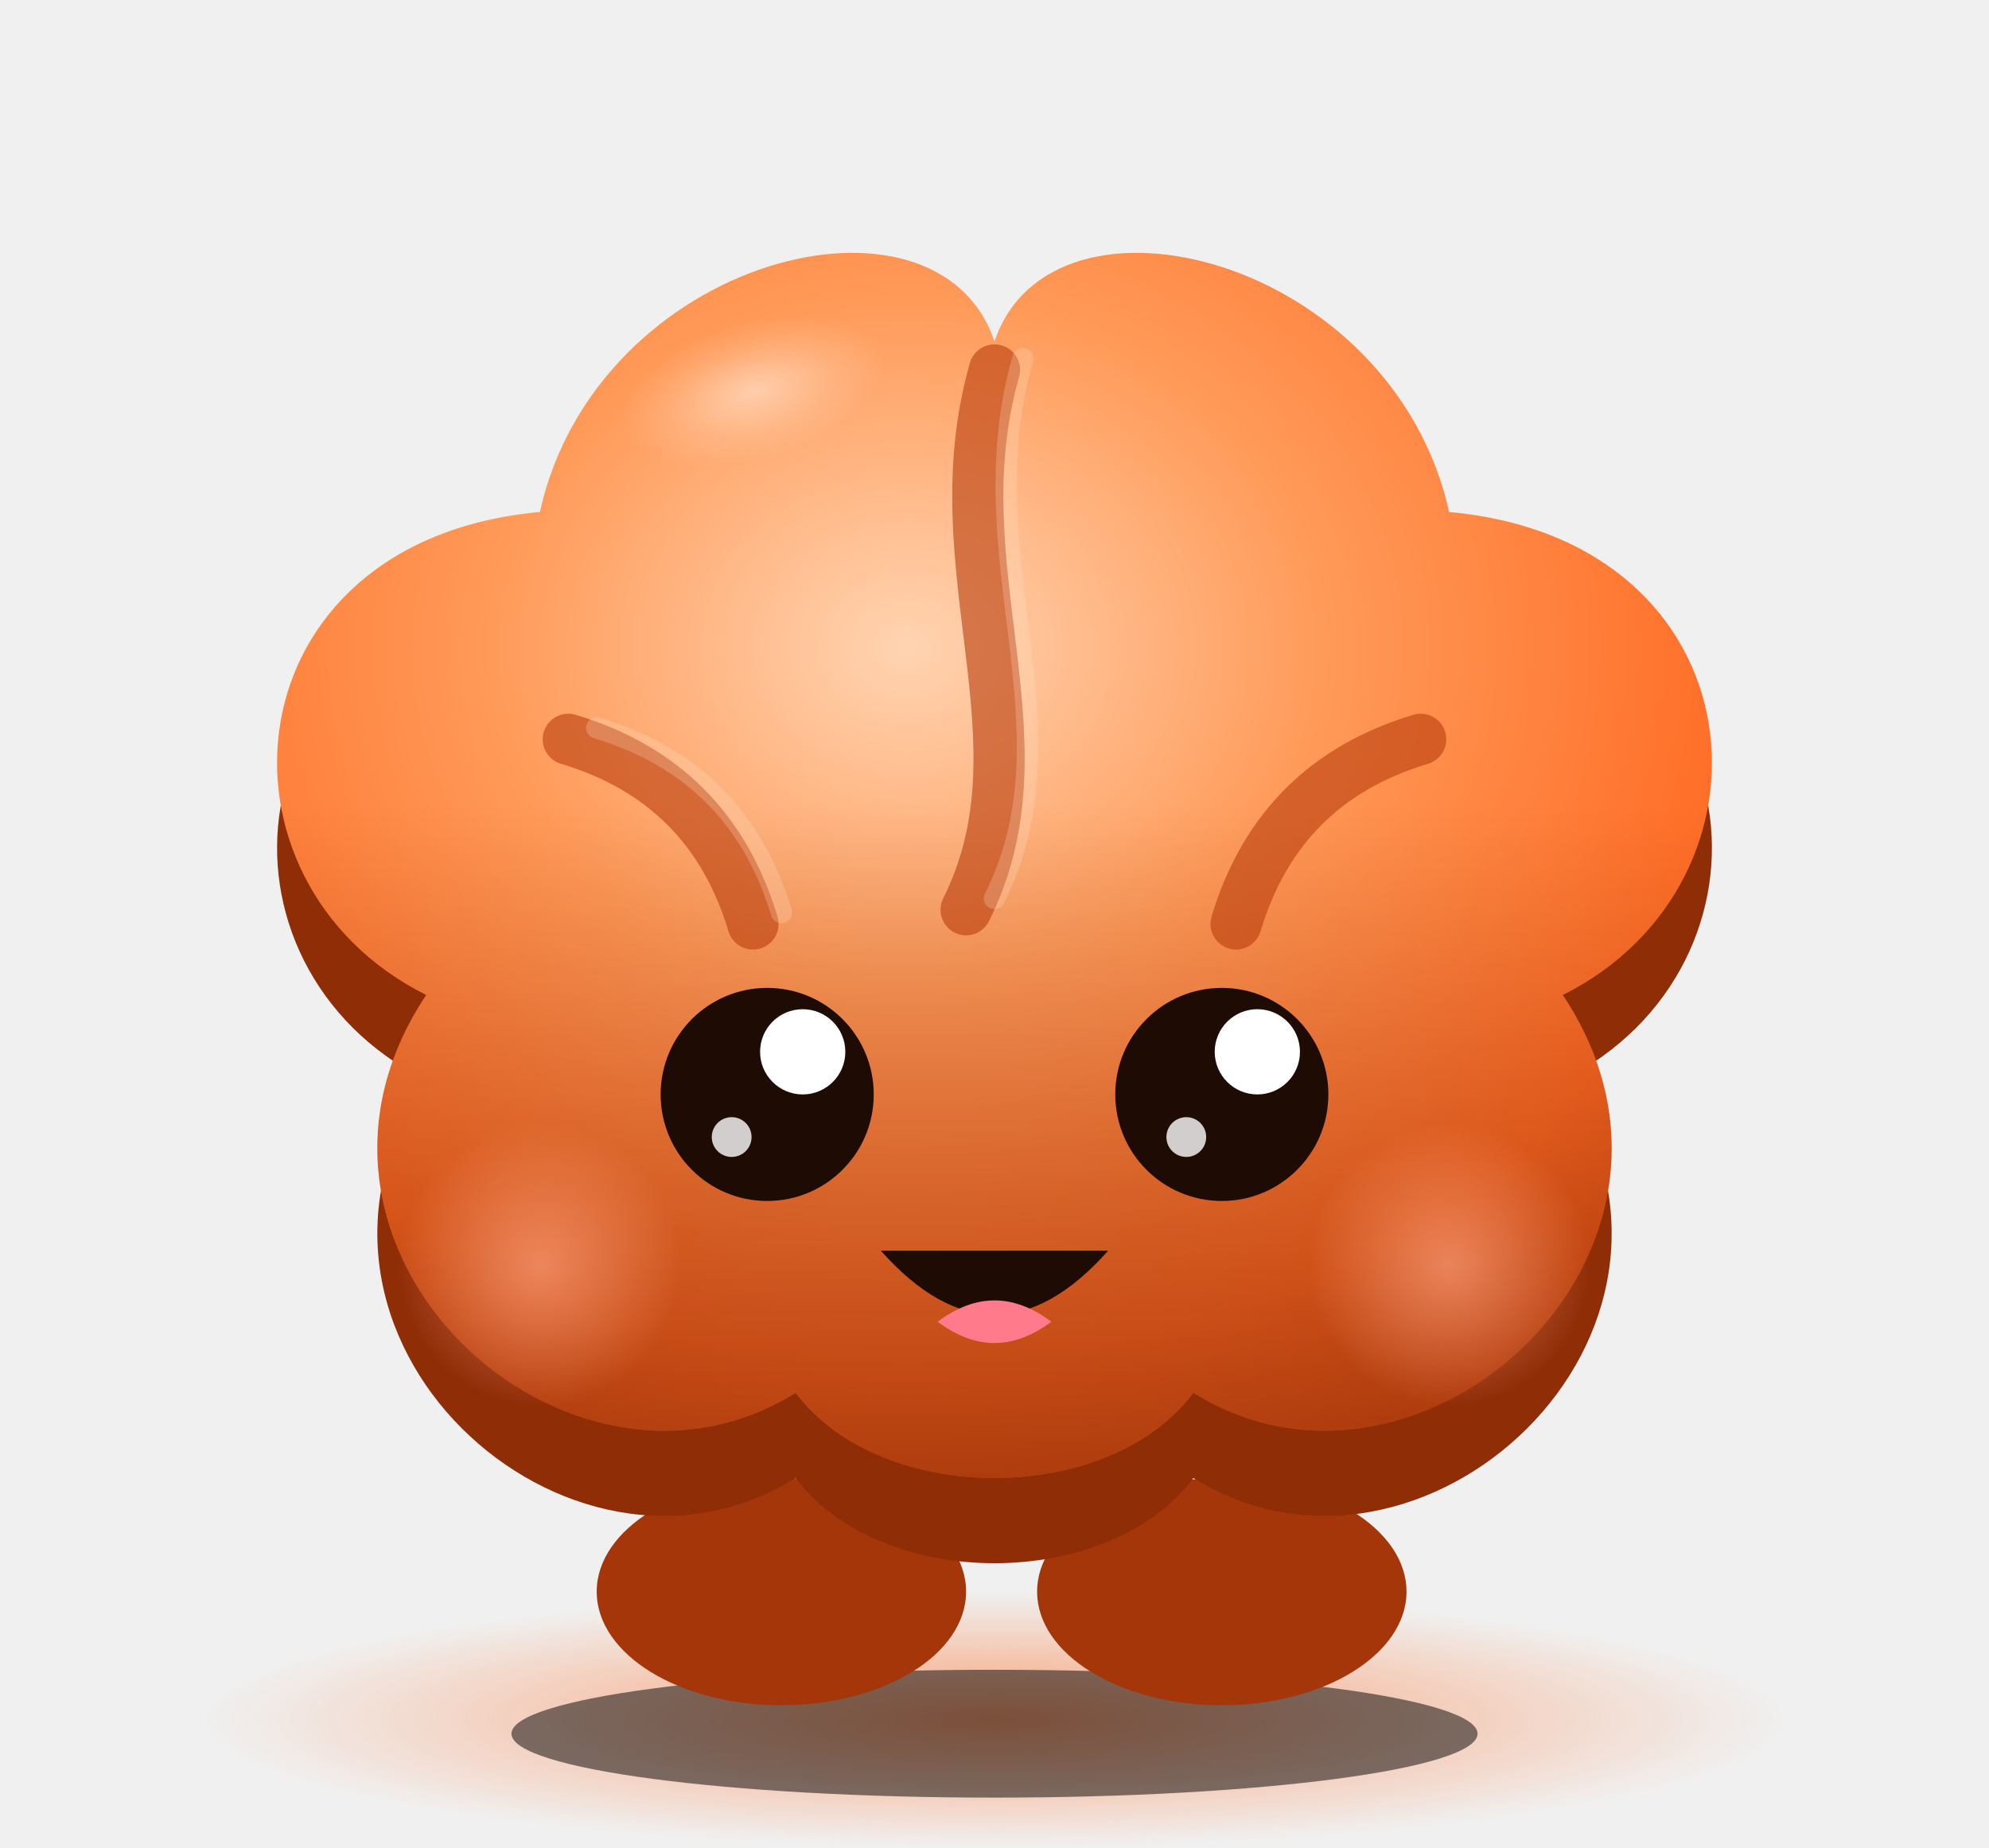
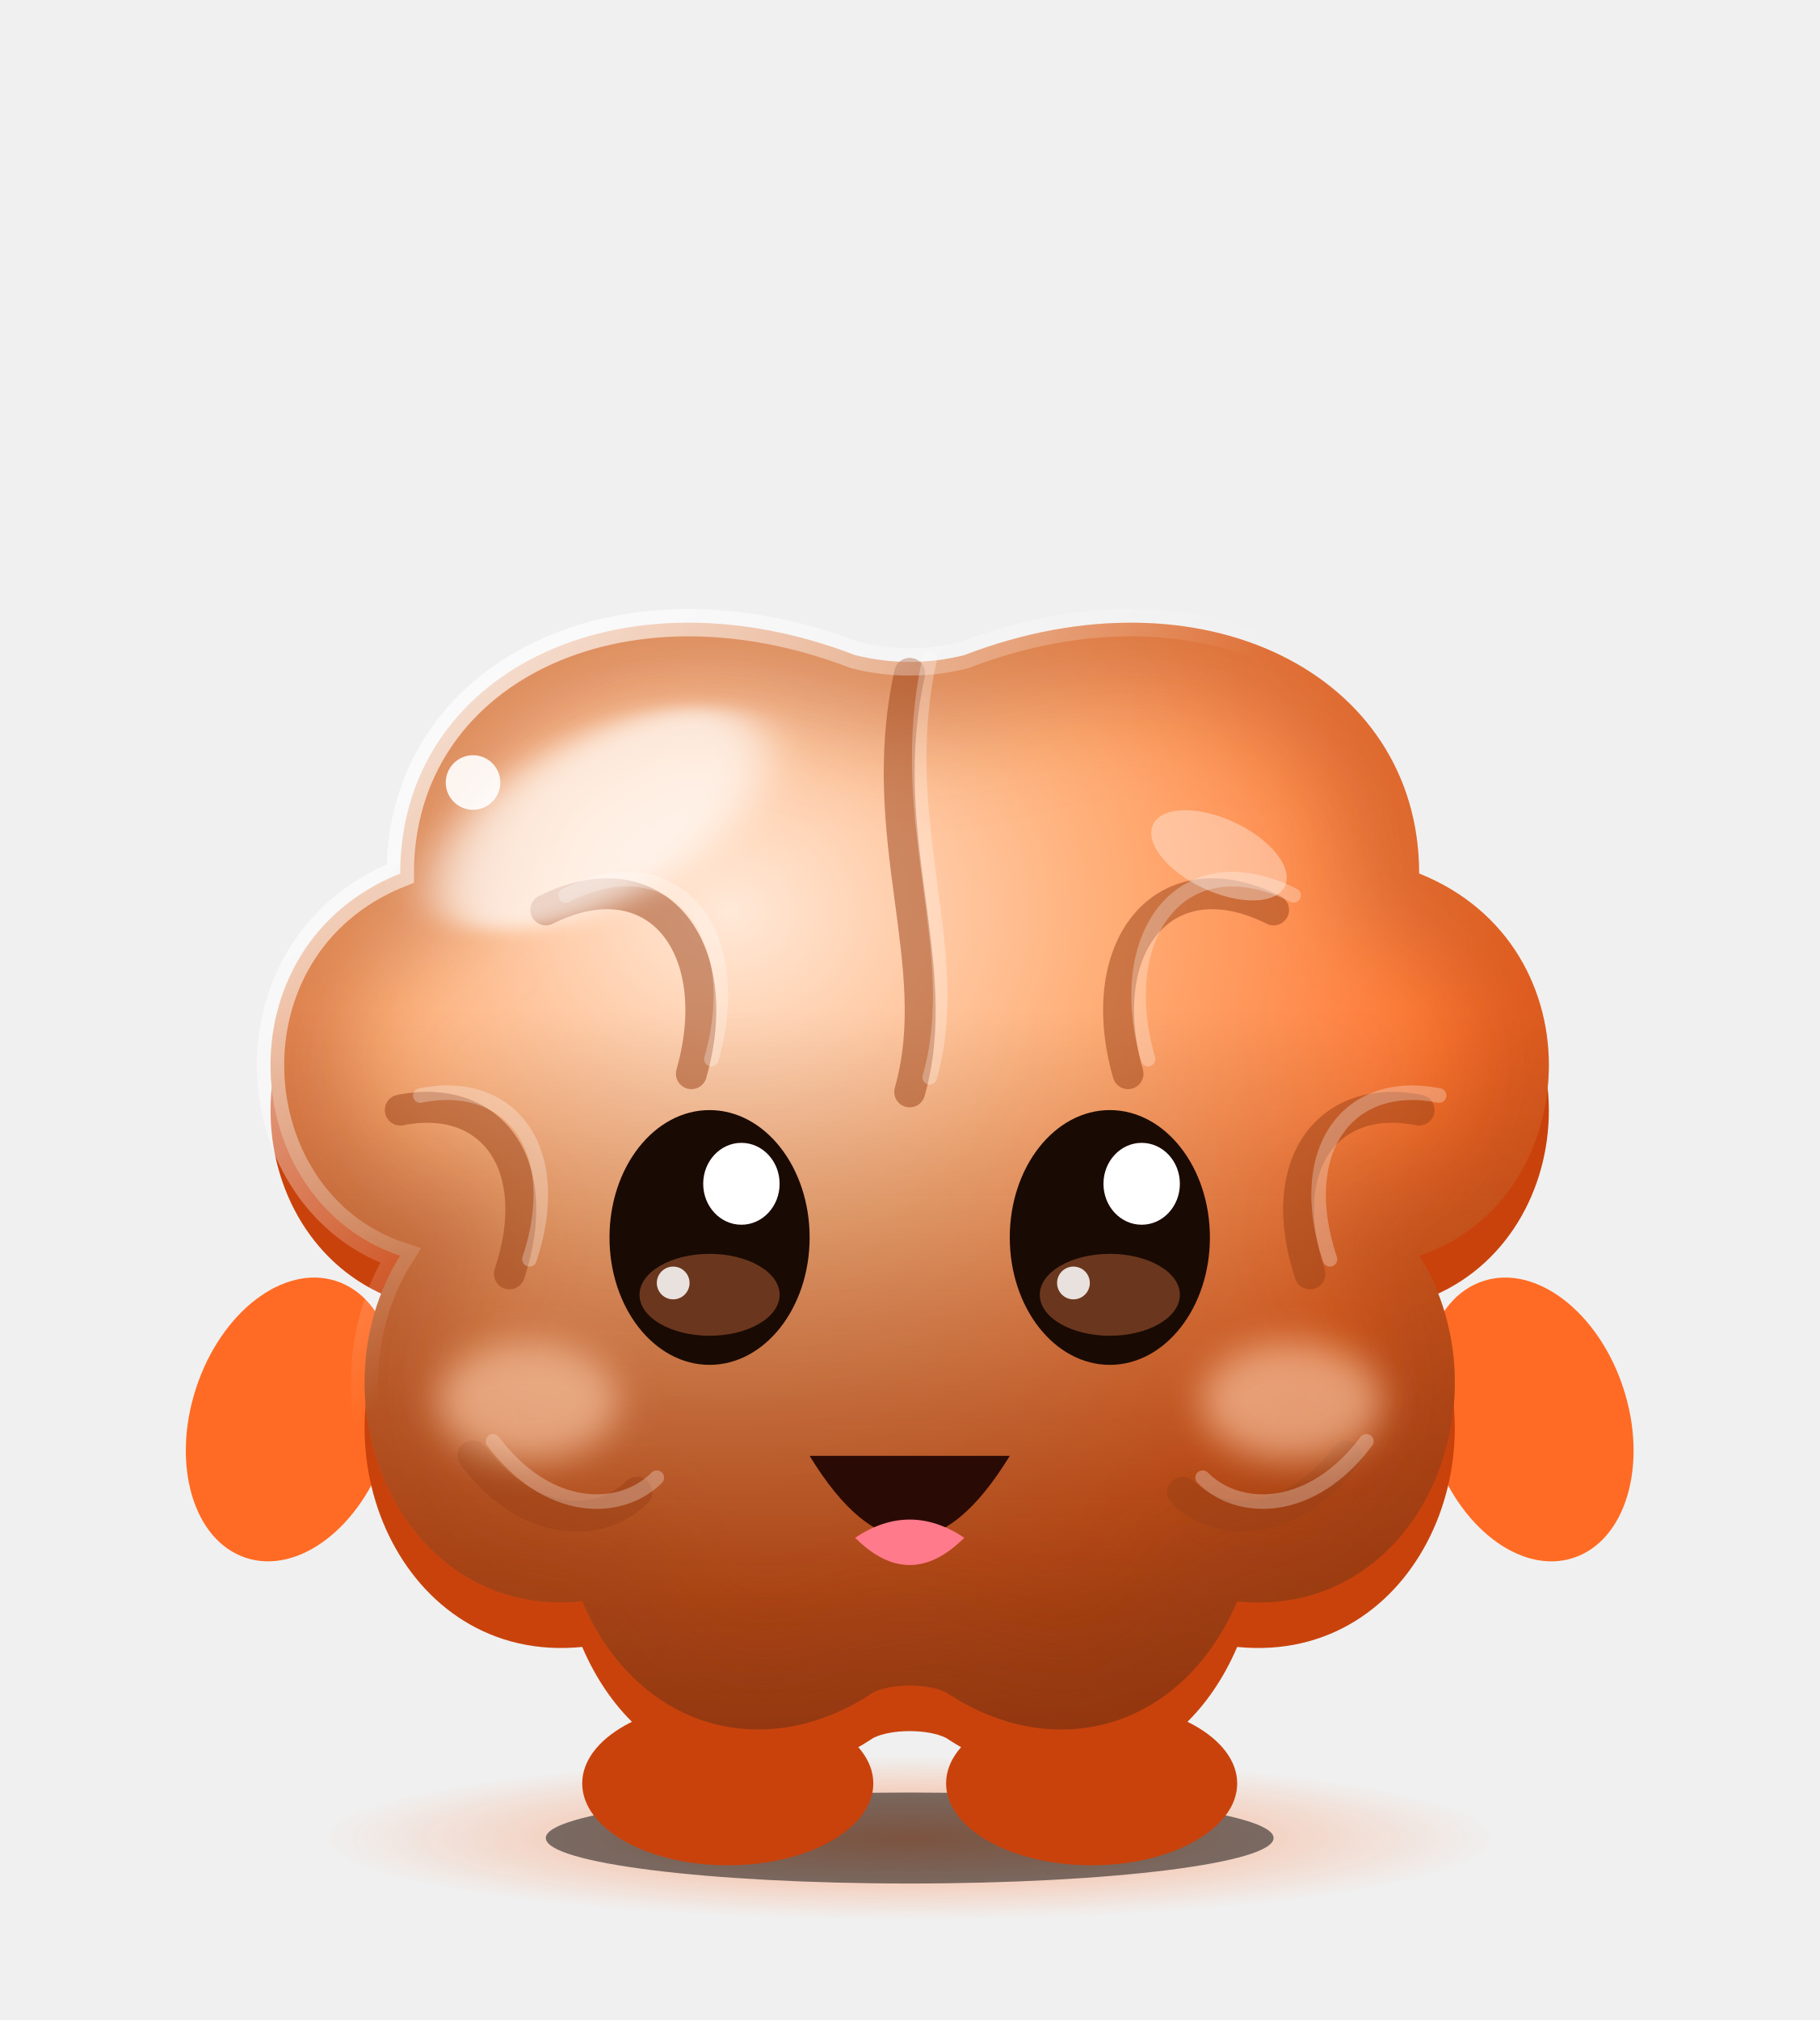
- <svg xmlns="http://www.w3.org/2000/svg" viewBox="0 0 140 130" width="240" height="223" aria-hidden="true">
+ <svg xmlns="http://www.w3.org/2000/svg" viewBox="0 -38 200 222" width="400" height="444" role="img" aria-label="Brainy, happy">
  <defs>
-     <clipPath id="clhappy">
-       <path d="M30 70C14 62 16 38 38 36C42 18 66 12 70 24C74 12 98 18 102 36C124 38 126 62 110 70C122 88 100 108 84 98C78 106 62 106 56 98C40 108 18 88 30 70Z" />
-     </clipPath>
-     <radialGradient id="axhappy" cx=".44" cy=".32" r=".82">
-       <stop offset="0" stop-color="#FFD4B2" />
-       <stop offset=".35" stop-color="#FF9A59" />
-       <stop offset=".72" stop-color="#FF6B24" />
+     <radialGradient id="bmhappy" cx=".36" cy=".26" r=".95">
+       <stop offset="0" stop-color="#FFE9D8" />
+       <stop offset=".3" stop-color="#FFB07A" />
+       <stop offset=".65" stop-color="#FF6B24" />
      <stop offset="1" stop-color="#C9420C" />
    </radialGradient>
-     <linearGradient id="sxhappy" x1="0" y1=".45" x2="0" y2="1">
-       <stop offset="0" stop-color="#7A2204" stop-opacity="0" />
-       <stop offset="1" stop-color="#7A2204" stop-opacity=".52" />
+     <linearGradient id="smhappy" x1="0" y1=".35" x2="0" y2="1">
+       <stop offset="0" stop-color="#000" stop-opacity="0" />
+       <stop offset="1" stop-color="#3A0F00" stop-opacity=".5" />
    </linearGradient>
-     <radialGradient id="gxhappy">
-       <stop offset="0" stop-color="#FFF4EA" stop-opacity=".52" />
-       <stop offset=".6" stop-color="#FFF4EA" stop-opacity=".16" />
-       <stop offset="1" stop-color="#FFF4EA" stop-opacity="0" />
-     </radialGradient>
-     <radialGradient id="cxhappy">
-       <stop offset="0" stop-color="#FFA685" stop-opacity=".62" />
-       <stop offset="1" stop-color="#FFA685" stop-opacity="0" />
-     </radialGradient>
-     <radialGradient id="kxhappy">
-       <stop offset="0" stop-color="#FF6B24" stop-opacity=".6" />
+     <linearGradient id="rmhappy" x1="0" y1="0" x2="1" y2="1">
+       <stop offset="0" stop-color="#fff" stop-opacity=".95" />
+       <stop offset=".4" stop-color="#fff" stop-opacity="0" />
+     </linearGradient>
+     <radialGradient id="omhappy">
+       <stop offset="0" stop-color="#FF6B24" stop-opacity=".55" />
      <stop offset="1" stop-color="#FF6B24" stop-opacity="0" />
    </radialGradient>
+     <radialGradient id="amhappy">
+       <stop offset="0" stop-color="#FFD76A" stop-opacity=".5" />
+       <stop offset="1" stop-color="#FFD76A" stop-opacity="0" />
+     </radialGradient>
+     <clipPath id="cmhappy">
+       <path d="M44 100C26 94 24 66 44 58C44 36 68 24 94 34C98 35 102 35 106 34C132 24 156 36 156 58C176 66 174 94 156 100C166 116 156 140 136 138C130 152 116 156 104 148C102 147 98 147 96 148C84 156 70 152 64 138C44 140 34 116 44 100Z" />
+     </clipPath>
+     <filter id="fmhappy" x="-20%" y="-20%" width="140%" height="140%">
+       <feGaussianBlur stdDeviation="5" />
+     </filter>
+     <filter id="hmhappy" x="-30%" y="-30%" width="160%" height="160%">
+       <feGaussianBlur stdDeviation="2" />
+     </filter>
  </defs>
-   <ellipse cx="70" cy="121" rx="56" ry="9" fill="url(#kxhappy)" />
-   <ellipse cx="70" cy="122" rx="34" ry="4.5" fill="#000" opacity=".5" />
-   <g class="mb">
-     <ellipse cx="55" cy="112" rx="13" ry="8" fill="#A5360A" />
-     <ellipse cx="86" cy="112" rx="13" ry="8" fill="#A5360A" />
-     <path d="M30 70C14 62 16 38 38 36C42 18 66 12 70 24C74 12 98 18 102 36C124 38 126 62 110 70C122 88 100 108 84 98C78 106 62 106 56 98C40 108 18 88 30 70Z" fill="#8F2D07" transform="translate(0,6)" />
-     <path d="M30 70C14 62 16 38 38 36C42 18 66 12 70 24C74 12 98 18 102 36C124 38 126 62 110 70C122 88 100 108 84 98C78 106 62 106 56 98C40 108 18 88 30 70Z" fill="url(#axhappy)" />
-     <path d="M30 70C14 62 16 38 38 36C42 18 66 12 70 24C74 12 98 18 102 36C124 38 126 62 110 70C122 88 100 108 84 98C78 106 62 106 56 98C40 108 18 88 30 70Z" fill="url(#sxhappy)" />
-     <g clip-path="url(#clhappy)">
-       <ellipse cx="53" cy="27.5" rx="9.5" ry="4.8" transform="rotate(-16 53 27.5)" fill="url(#gxhappy)" />
-       <g stroke-linecap="round" fill="none">
-         <g stroke="#B93C0C" stroke-width="3.6" opacity=".6">
-           <path d="M70 26C66 40 74 52 68 64" />
-           <path d="M40 52q10 3 13 13" />
-           <path d="M100 52q-10 3-13 13" />
-         </g>
-         <g stroke="#FFE4CE" stroke-width="1.5" opacity=".24" transform="translate(2,-0.8)">
-           <path d="M70 26C66 40 74 52 68 64" />
-           <path d="M40 52q10 3 13 13" />
-         </g>
+   <ellipse cx="100" cy="164" rx="64" ry="9" fill="url(#omhappy)" />
+   <ellipse cx="100" cy="164" rx="40" ry="5" fill="#000" opacity=".5" />
+   <g>
+     <ellipse cx="80" cy="158" rx="16" ry="9" fill="#C9420C" />
+     <ellipse cx="120" cy="158" rx="16" ry="9" fill="#C9420C" />
+     <ellipse cx="32" cy="118" rx="11" ry="16" transform="rotate(18 32 118)" fill="#FF6B24" />
+     <ellipse cx="168" cy="118" rx="11" ry="16" transform="rotate(-18 168 118)" fill="#FF6B24" />
+     <path d="M44 100C26 94 24 66 44 58C44 36 68 24 94 34C98 35 102 35 106 34C132 24 156 36 156 58C176 66 174 94 156 100C166 116 156 140 136 138C130 152 116 156 104 148C102 147 98 147 96 148C84 156 70 152 64 138C44 140 34 116 44 100Z" fill="#C9420C" transform="translate(0,5)" />
+     <path d="M44 100C26 94 24 66 44 58C44 36 68 24 94 34C98 35 102 35 106 34C132 24 156 36 156 58C176 66 174 94 156 100C166 116 156 140 136 138C130 152 116 156 104 148C102 147 98 147 96 148C84 156 70 152 64 138C44 140 34 116 44 100Z" fill="url(#bmhappy)" />
+     <path d="M44 100C26 94 24 66 44 58C44 36 68 24 94 34C98 35 102 35 106 34C132 24 156 36 156 58C176 66 174 94 156 100C166 116 156 140 136 138C130 152 116 156 104 148C102 147 98 147 96 148C84 156 70 152 64 138C44 140 34 116 44 100Z" fill="url(#smhappy)" />
+     <g clip-path="url(#cmhappy)">
+       <path d="M44 100C26 94 24 66 44 58C44 36 68 24 94 34C98 35 102 35 106 34C132 24 156 36 156 58C176 66 174 94 156 100C166 116 156 140 136 138C130 152 116 156 104 148C102 147 98 147 96 148C84 156 70 152 64 138C44 140 34 116 44 100Z" fill="none" stroke="#994016" stroke-width="16" opacity=".35" filter="url(#fmhappy)" />
+     </g>
+     <g fill="none" stroke-linecap="round">
+       <g stroke="#994016" stroke-width="3.4" opacity=".5">
+         <path d="M100 36C96 54 104 68 100 82" />
+         <path d="M60 62C72 56 80 66 76 80" />
+         <path d="M44 84C54 82 60 90 56 102" />
+         <path d="M140 62C128 56 120 66 124 80" />
+         <path d="M156 84C146 82 140 90 144 102" />
+         <path d="M52 122C58 130 66 130 70 126" />
+         <path d="M148 122C142 130 134 130 130 126" />
+       </g>
+       <g stroke="#fff" stroke-width="1.6" opacity=".28" transform="translate(2.2,-1.6)">
+         <path d="M100 36C96 54 104 68 100 82" />
+         <path d="M60 62C72 56 80 66 76 80" />
+         <path d="M44 84C54 82 60 90 56 102" />
+         <path d="M140 62C128 56 120 66 124 80" />
+         <path d="M156 84C146 82 140 90 144 102" />
+         <path d="M52 122C58 130 66 130 70 126" />
+         <path d="M148 122C142 130 134 130 130 126" />
      </g>
    </g>
-     <circle cx="38" cy="89" r="10" fill="url(#cxhappy)" />
-     <circle cx="102" cy="89" r="10" fill="url(#cxhappy)" />
-     <g class="eye">
-       <circle cx="54" cy="77" r="7.5" fill="#1E0C04" />
-       <circle cx="56.5" cy="74" r="3" fill="#fff" />
-       <circle cx="51.5" cy="80" r="1.4" fill="#fff" opacity=".8" />
-       <circle cx="86" cy="77" r="7.5" fill="#1E0C04" />
-       <circle cx="88.5" cy="74" r="3" fill="#fff" />
-       <circle cx="83.5" cy="80" r="1.4" fill="#fff" opacity=".8" />
+     <path d="M44 100C26 94 24 66 44 58C44 36 68 24 94 34C98 35 102 35 106 34C132 24 156 36 156 58C176 66 174 94 156 100C166 116 156 140 136 138C130 152 116 156 104 148C102 147 98 147 96 148C84 156 70 152 64 138C44 140 34 116 44 100Z" fill="none" stroke="url(#rmhappy)" stroke-width="3" />
+     <ellipse cx="66" cy="52" rx="20" ry="9" transform="rotate(-28 66 52)" fill="#fff" opacity=".65" filter="url(#hmhappy)" />
+     <circle cx="52" cy="48" r="3" fill="#fff" opacity=".9" />
+     <ellipse cx="134" cy="56" rx="8" ry="4" transform="rotate(25 134 56)" fill="#fff" opacity=".35" />
+     <ellipse cx="58" cy="116" rx="10" ry="6.5" fill="#FFD0AF" opacity=".6" filter="url(#hmhappy)" />
+     <ellipse cx="142" cy="116" rx="10" ry="6.5" fill="#FFD0AF" opacity=".6" filter="url(#hmhappy)" />
+     <g>
+       <ellipse cx="78" cy="98" rx="11" ry="14" fill="#1A0A04" />
+       <ellipse cx="78" cy="104.3" rx="7.7" ry="4.5" fill="#FF8A4C" opacity=".35" />
+       <ellipse cx="81.5" cy="92.1" rx="4.2" ry="4.5" fill="#fff" />
+       <circle cx="74.0" cy="103.0" r="1.8" fill="#fff" opacity=".85" />
+       <ellipse cx="122" cy="98" rx="11" ry="14" fill="#1A0A04" />
+       <ellipse cx="122" cy="104.3" rx="7.7" ry="4.5" fill="#FF8A4C" opacity=".35" />
+       <ellipse cx="125.5" cy="92.1" rx="4.2" ry="4.5" fill="#fff" />
+       <circle cx="118.0" cy="103.0" r="1.8" fill="#fff" opacity=".85" />
    </g>
-     <path d="M62 88q8 9 16 0z" fill="#1E0C04" />
-     <path d="M66 93q4 3 8 0q-4-3-8 0z" fill="#FF7A8A" />
+     <path d="M89 122Q100 140 111 122Z" fill="#2A0A04" />
+     <path d="M94 131Q100 137 106 131Q100 127 94 131Z" fill="#FF7A8A" />
  </g>
</svg>
